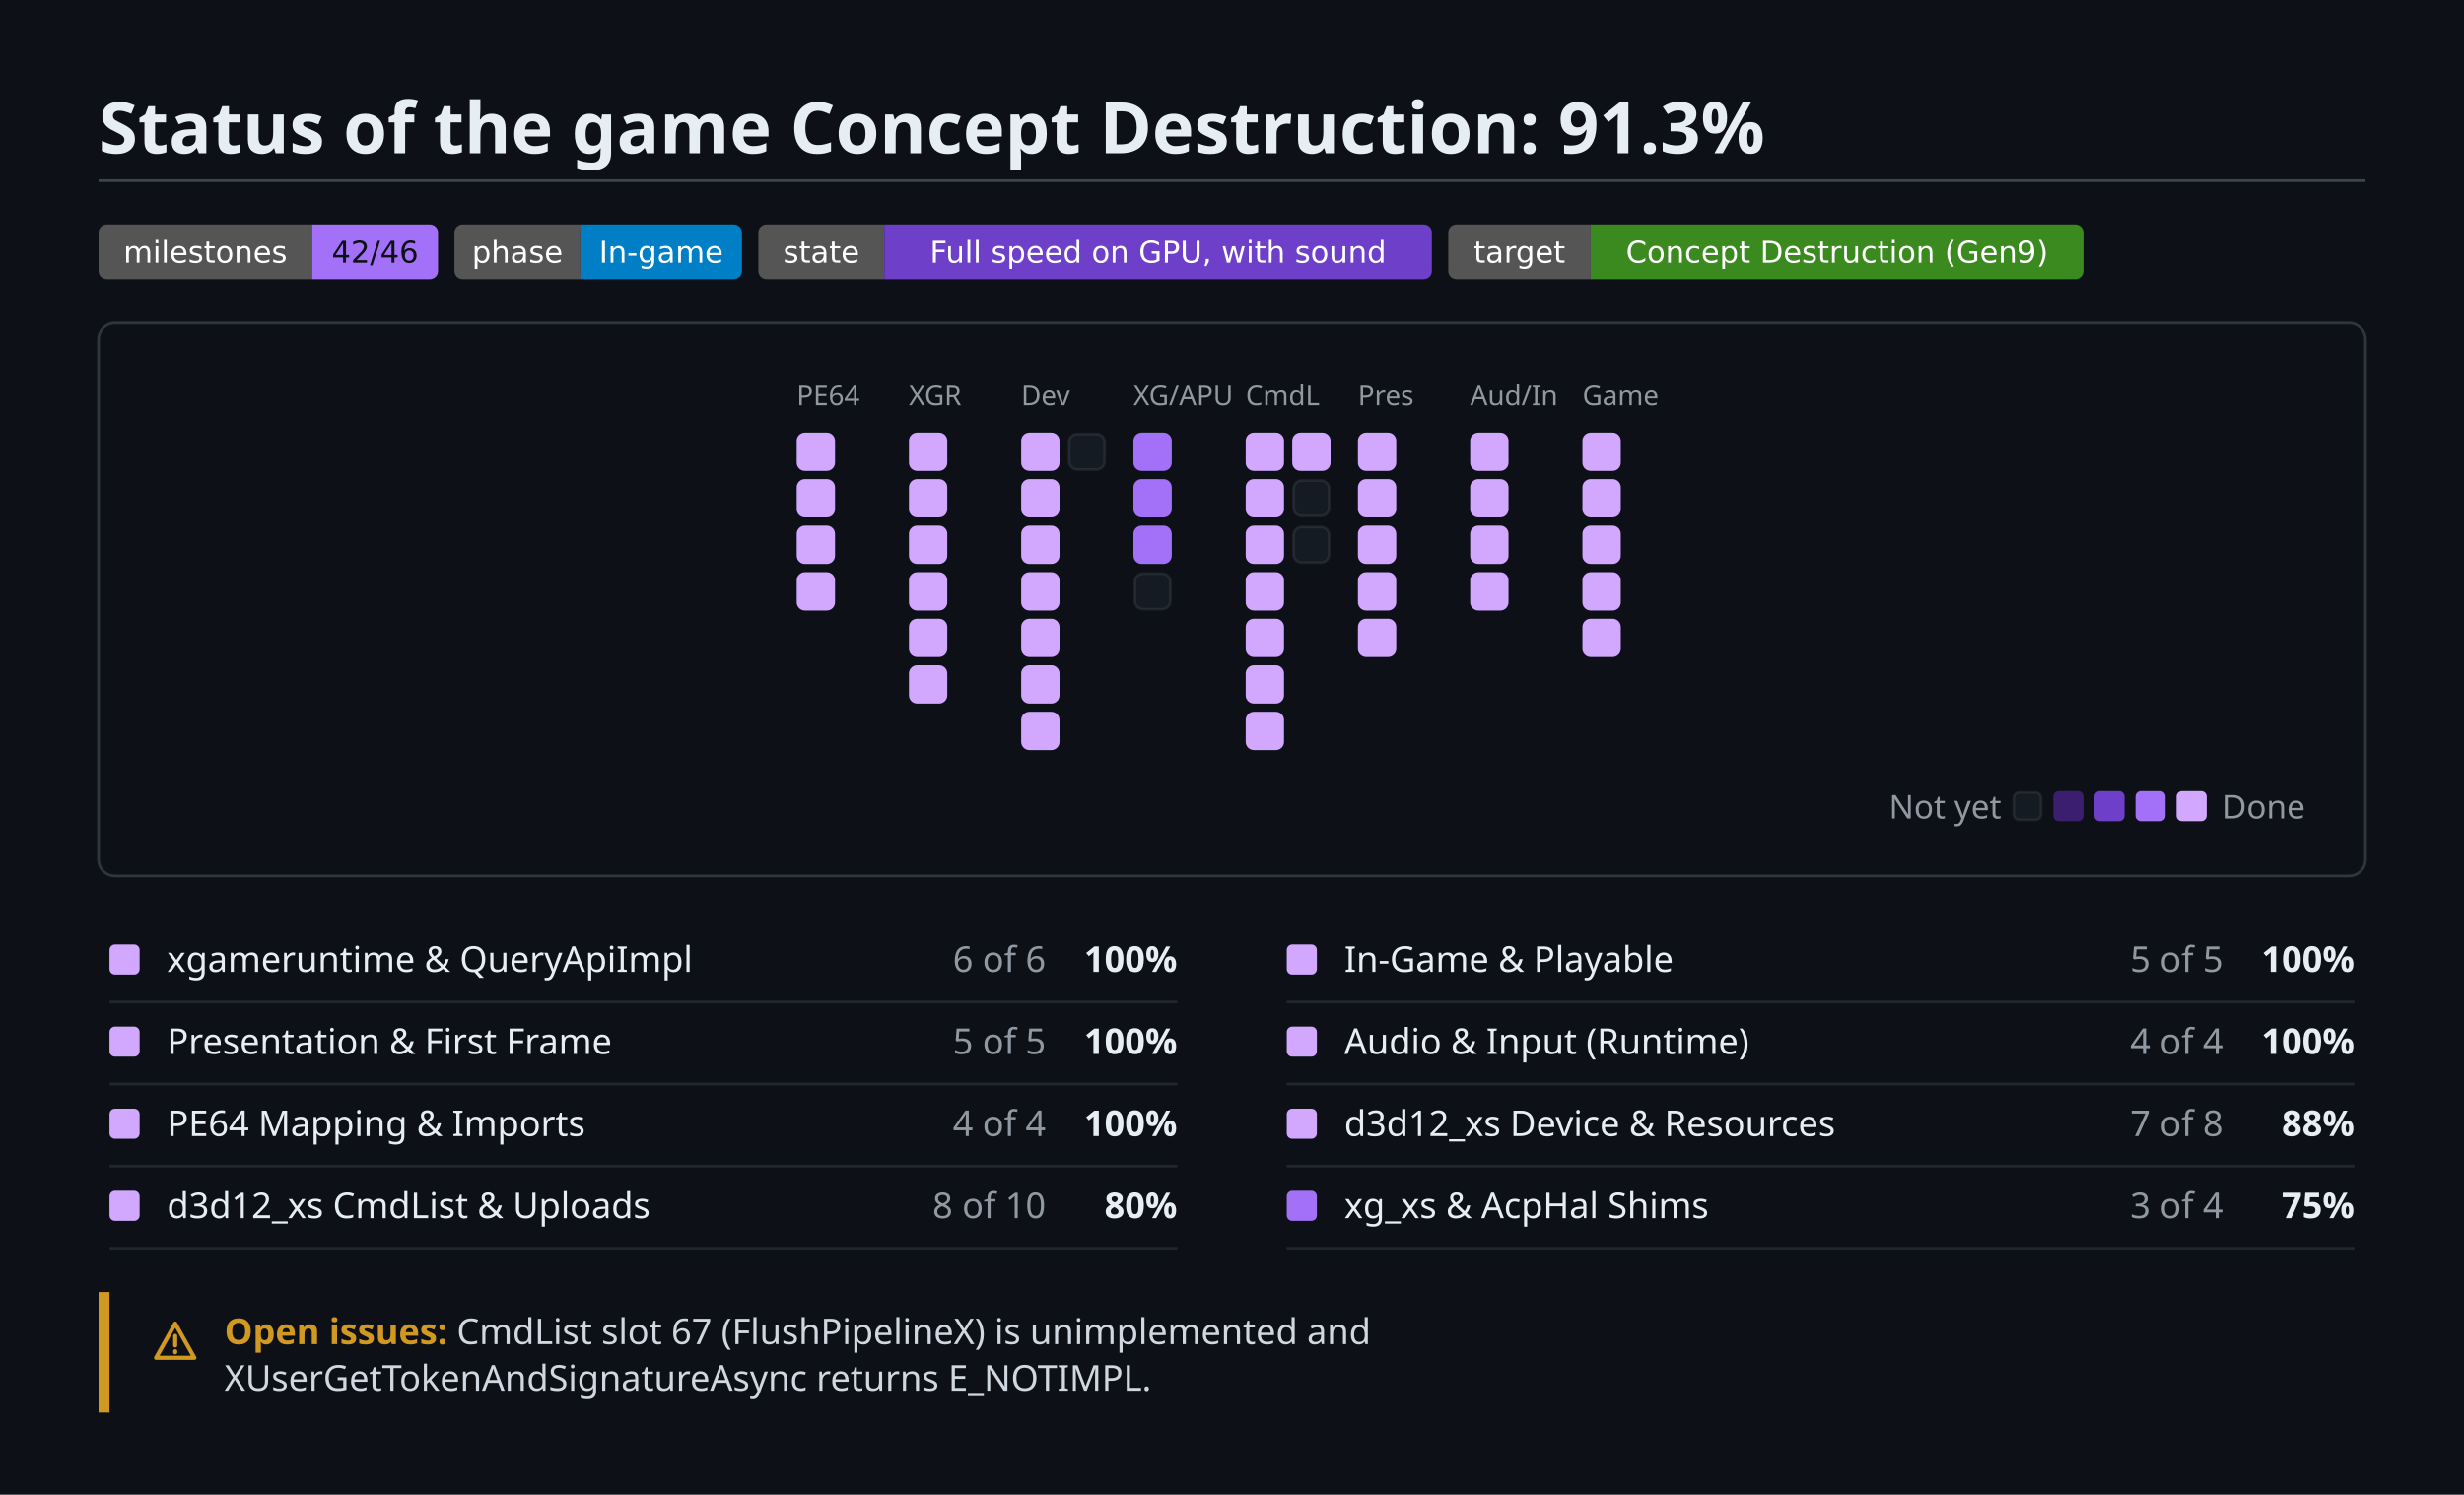
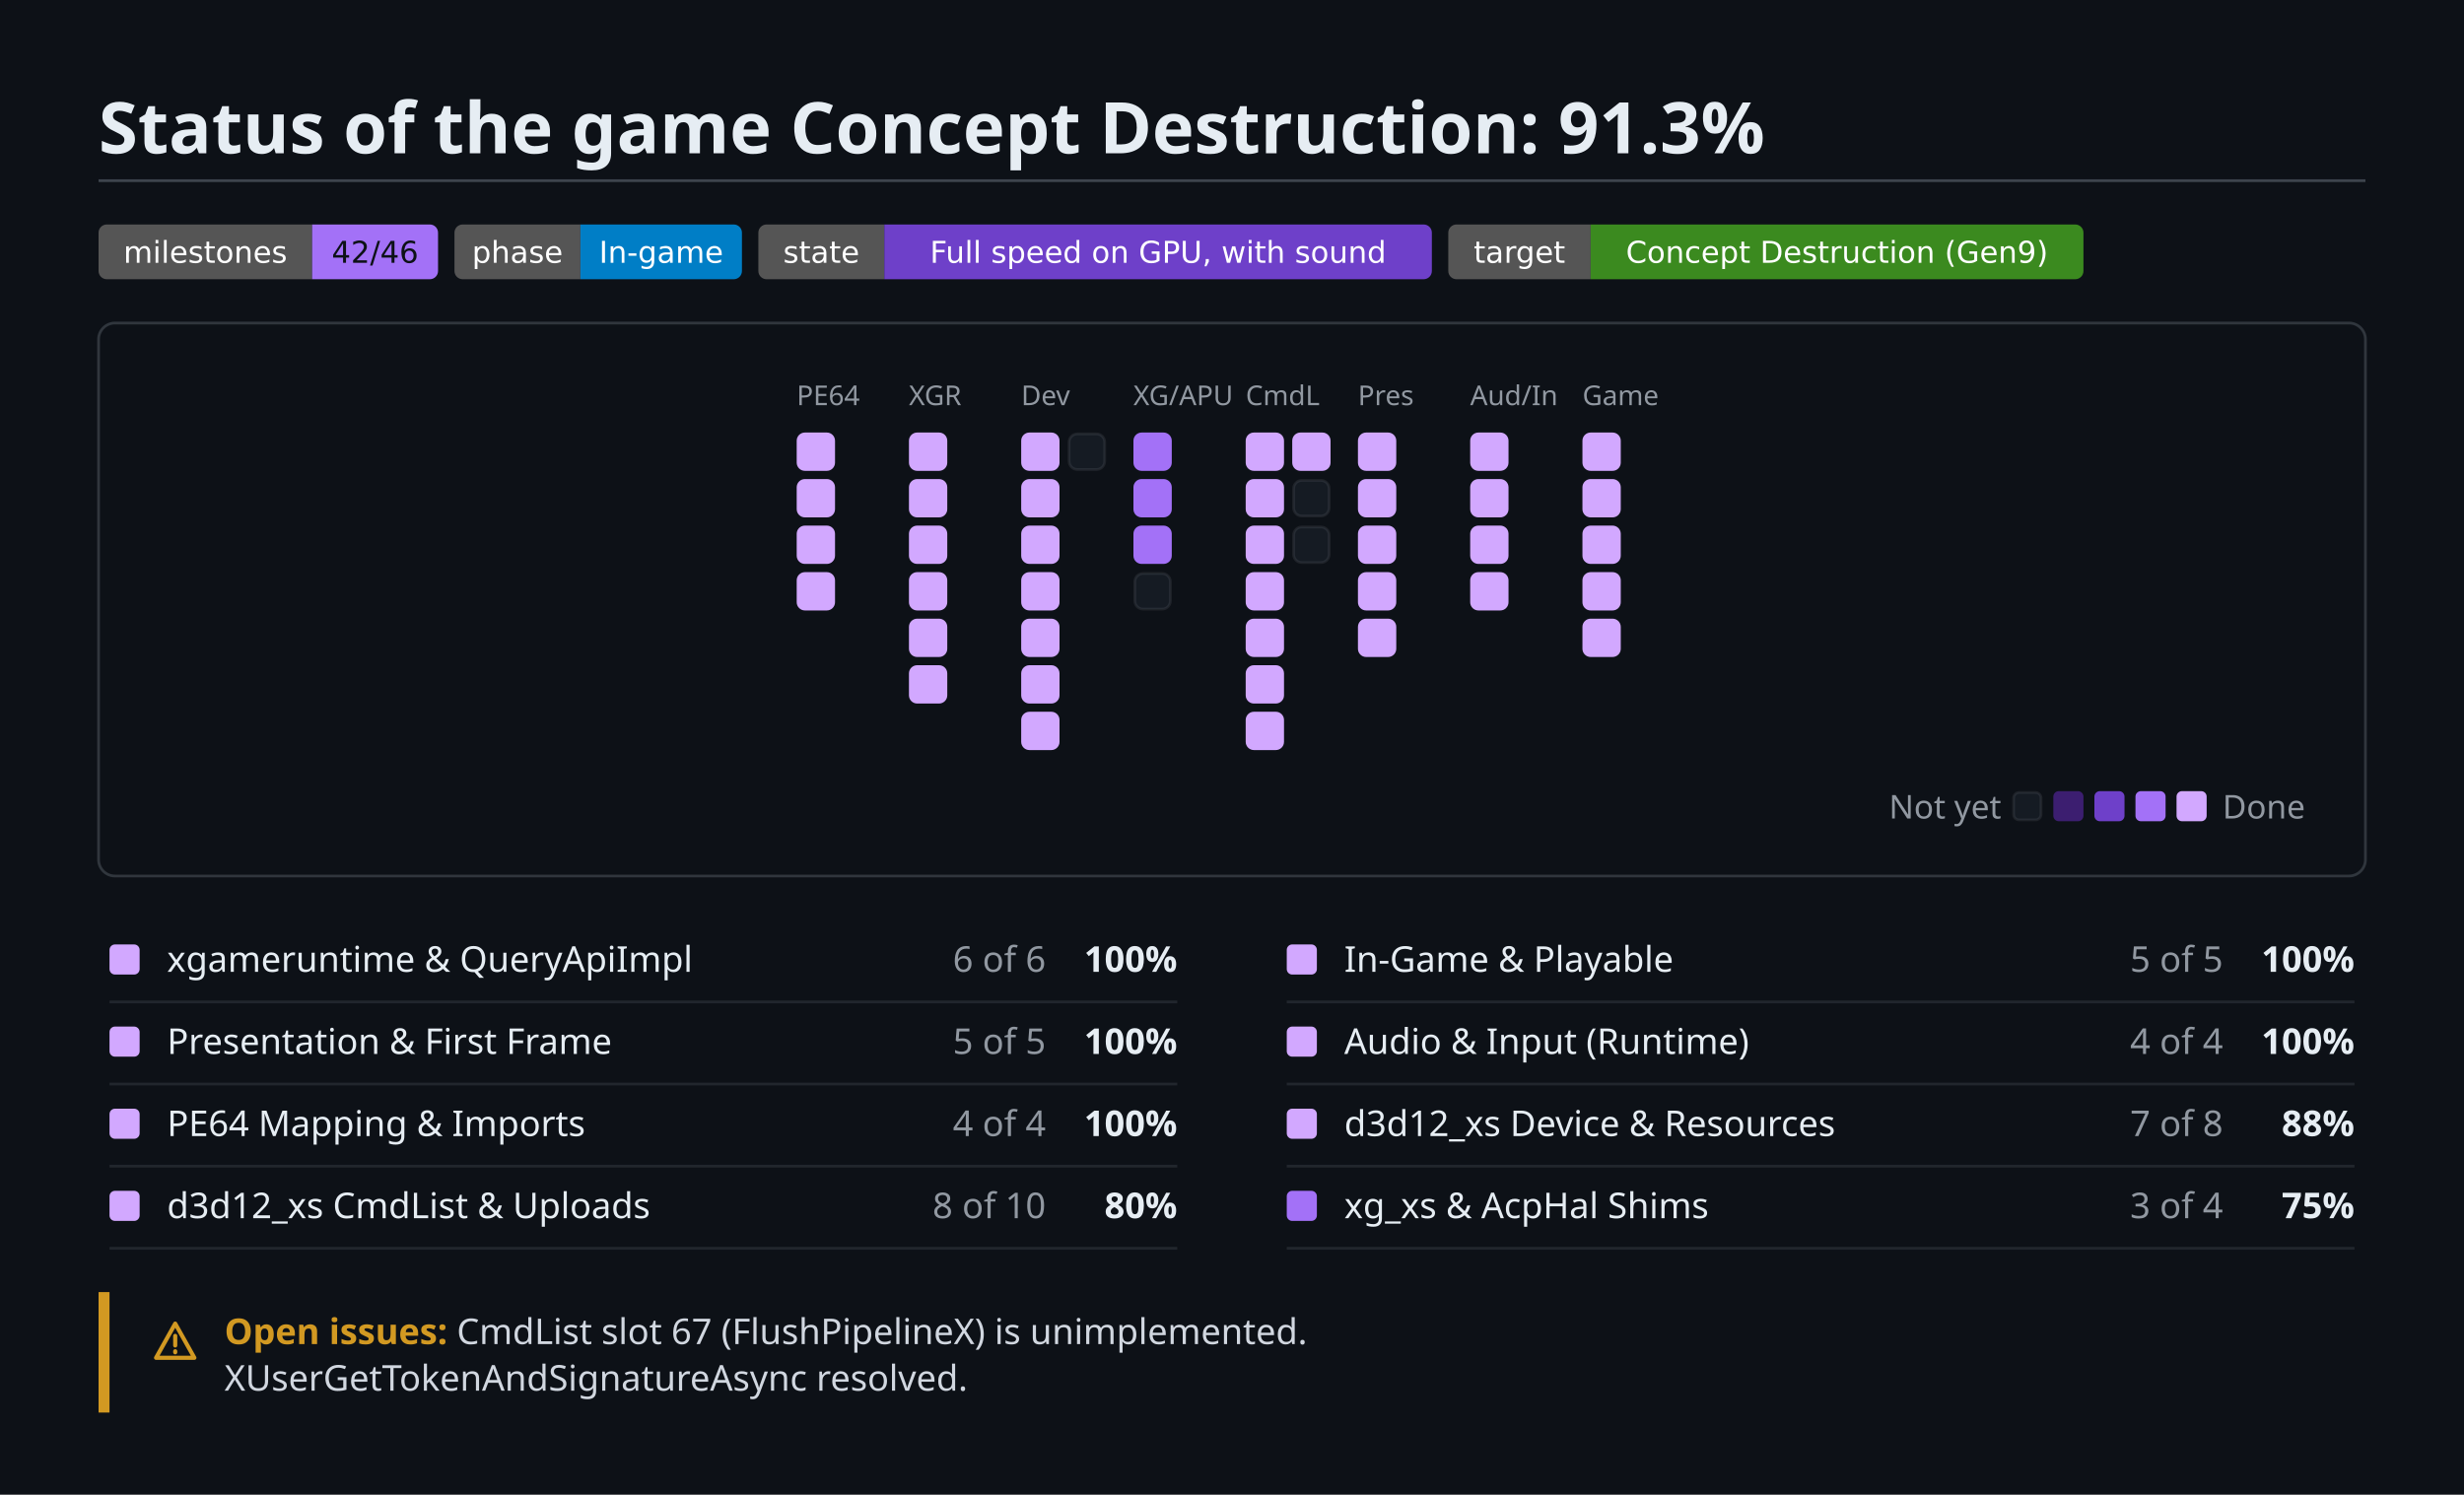
<svg xmlns="http://www.w3.org/2000/svg" width="900" height="546" viewBox="0 0 900 546" role="img" aria-label="Status of the game Concept Destruction: 91.3%">
  <style>
    text { font-family: 'Mona Sans', -apple-system, 'Segoe UI', 'Noto Sans', Helvetica, Arial, sans-serif; }
    .h2 { font-size: 26px; font-weight: 600; fill: #e6edf3; }
    .badge-txt { font-family: Verdana, 'DejaVu Sans', Geneva, sans-serif; font-size: 11px; fill: #ffffff; }
    .badge-txt-dark { font-family: Verdana, 'DejaVu Sans', Geneva, sans-serif; font-size: 11px; fill: #0d1117; }
    .g-label { font-size: 10px; fill: #9198a1; }
    .legend-txt { font-size: 12px; fill: #9198a1; }
    .r-name { font-size: 13px; fill: #e6edf3; }
    .r-count { font-size: 13px; fill: #9198a1; font-variant-numeric: tabular-nums; }
    .r-pct { font-size: 13px; font-weight: 600; fill: #e6edf3; font-variant-numeric: tabular-nums; }
    .callout-txt { font-size: 13px; fill: #d1d7e0; }
    .callout-lead { font-size: 13px; font-weight: 600; fill: #d29922; }
  </style>
  <rect width="900" height="546" fill="#0d1117" />
  <text class="h2" x="36" y="56">Status of the game Concept Destruction: 91.3%</text>
  <line x1="36" y1="66" x2="864" y2="66" stroke="#3d444d" stroke-width="1" />
  <clipPath id="bclip0">
    <rect x="36" y="82" width="124" height="20" rx="3" />
  </clipPath>
  <g clip-path="url(#bclip0)">
    <rect x="36" y="82" width="78" height="20" fill="#555555" />
    <rect x="114" y="82" width="46" height="20" fill="#a371f7" />
    <text class="badge-txt" x="75.0" y="96" text-anchor="middle">milestones</text>
    <text class="badge-txt-dark" x="137.0" y="96" text-anchor="middle">42/46</text>
  </g>
  <clipPath id="bclip1">
    <rect x="166" y="82" width="105" height="20" rx="3" />
  </clipPath>
  <g clip-path="url(#bclip1)">
    <rect x="166" y="82" width="46" height="20" fill="#555555" />
    <rect x="212" y="82" width="59" height="20" fill="#007ec6" />
    <text class="badge-txt" x="189.0" y="96" text-anchor="middle">phase</text>
    <text class="badge-txt" x="241.5" y="96" text-anchor="middle">In-game</text>
  </g>
  <clipPath id="bclip2">
    <rect x="277" y="82" width="246" height="20" rx="3" />
  </clipPath>
  <g clip-path="url(#bclip2)">
    <rect x="277" y="82" width="46" height="20" fill="#555555" />
    <rect x="323" y="82" width="200" height="20" fill="#6e40c9" />
    <text class="badge-txt" x="300.0" y="96" text-anchor="middle">state</text>
    <text class="badge-txt" x="423.0" y="96" text-anchor="middle">Full speed on GPU, with sound</text>
  </g>
  <clipPath id="bclip3">
    <rect x="529" y="82" width="232" height="20" rx="3" />
  </clipPath>
  <g clip-path="url(#bclip3)">
    <rect x="529" y="82" width="52" height="20" fill="#555555" />
    <rect x="581" y="82" width="180" height="20" fill="#3b8a1f" />
    <text class="badge-txt" x="555.0" y="96" text-anchor="middle">target</text>
    <text class="badge-txt" x="671.0" y="96" text-anchor="middle">Concept Destruction (Gen9)</text>
  </g>
  <rect x="36" y="118" width="828" height="202" rx="6" fill="#0d1117" stroke="#30363d" stroke-width="1" />
  <text class="g-label" x="291.0" y="148">PE64</text>
  <rect x="291.0" y="158.0" width="14" height="14" rx="3" fill="#d2a8ff" />
  <rect x="291.0" y="175.0" width="14" height="14" rx="3" fill="#d2a8ff" />
  <rect x="291.0" y="192.0" width="14" height="14" rx="3" fill="#d2a8ff" />
  <rect x="291.0" y="209.0" width="14" height="14" rx="3" fill="#d2a8ff" />
  <text class="g-label" x="332.0" y="148">XGR</text>
  <rect x="332.0" y="158.0" width="14" height="14" rx="3" fill="#d2a8ff" />
  <rect x="332.0" y="175.0" width="14" height="14" rx="3" fill="#d2a8ff" />
  <rect x="332.0" y="192.0" width="14" height="14" rx="3" fill="#d2a8ff" />
  <rect x="332.0" y="209.0" width="14" height="14" rx="3" fill="#d2a8ff" />
  <rect x="332.0" y="226.0" width="14" height="14" rx="3" fill="#d2a8ff" />
  <rect x="332.0" y="243.0" width="14" height="14" rx="3" fill="#d2a8ff" />
  <text class="g-label" x="373.0" y="148">Dev</text>
  <rect x="373.0" y="158.0" width="14" height="14" rx="3" fill="#d2a8ff" />
  <rect x="373.0" y="175.0" width="14" height="14" rx="3" fill="#d2a8ff" />
  <rect x="373.0" y="192.0" width="14" height="14" rx="3" fill="#d2a8ff" />
  <rect x="373.0" y="209.0" width="14" height="14" rx="3" fill="#d2a8ff" />
  <rect x="373.0" y="226.0" width="14" height="14" rx="3" fill="#d2a8ff" />
  <rect x="373.0" y="243.0" width="14" height="14" rx="3" fill="#d2a8ff" />
  <rect x="373.0" y="260.0" width="14" height="14" rx="3" fill="#d2a8ff" />
  <rect x="390.5" y="158.5" width="13" height="13" rx="3" fill="#151b23" stroke="rgba(240,246,252,0.08)" stroke-width="1" />
  <text class="g-label" x="414.0" y="148">XG/APU</text>
  <rect x="414.0" y="158.0" width="14" height="14" rx="3" fill="#a371f7" />
  <rect x="414.0" y="175.0" width="14" height="14" rx="3" fill="#a371f7" />
  <rect x="414.0" y="192.0" width="14" height="14" rx="3" fill="#a371f7" />
  <rect x="414.5" y="209.5" width="13" height="13" rx="3" fill="#151b23" stroke="rgba(240,246,252,0.08)" stroke-width="1" />
  <text class="g-label" x="455.0" y="148">CmdL</text>
  <rect x="455.0" y="158.0" width="14" height="14" rx="3" fill="#d2a8ff" />
  <rect x="455.0" y="175.0" width="14" height="14" rx="3" fill="#d2a8ff" />
  <rect x="455.0" y="192.0" width="14" height="14" rx="3" fill="#d2a8ff" />
  <rect x="455.0" y="209.0" width="14" height="14" rx="3" fill="#d2a8ff" />
  <rect x="455.0" y="226.0" width="14" height="14" rx="3" fill="#d2a8ff" />
  <rect x="455.0" y="243.0" width="14" height="14" rx="3" fill="#d2a8ff" />
  <rect x="455.0" y="260.0" width="14" height="14" rx="3" fill="#d2a8ff" />
  <rect x="472.0" y="158.0" width="14" height="14" rx="3" fill="#d2a8ff" />
  <rect x="472.5" y="175.5" width="13" height="13" rx="3" fill="#151b23" stroke="rgba(240,246,252,0.08)" stroke-width="1" />
  <rect x="472.5" y="192.5" width="13" height="13" rx="3" fill="#151b23" stroke="rgba(240,246,252,0.08)" stroke-width="1" />
  <text class="g-label" x="496.0" y="148">Pres</text>
  <rect x="496.0" y="158.0" width="14" height="14" rx="3" fill="#d2a8ff" />
  <rect x="496.0" y="175.0" width="14" height="14" rx="3" fill="#d2a8ff" />
  <rect x="496.0" y="192.0" width="14" height="14" rx="3" fill="#d2a8ff" />
  <rect x="496.0" y="209.0" width="14" height="14" rx="3" fill="#d2a8ff" />
  <rect x="496.0" y="226.0" width="14" height="14" rx="3" fill="#d2a8ff" />
  <text class="g-label" x="537.0" y="148">Aud/In</text>
  <rect x="537.0" y="158.0" width="14" height="14" rx="3" fill="#d2a8ff" />
  <rect x="537.0" y="175.0" width="14" height="14" rx="3" fill="#d2a8ff" />
  <rect x="537.0" y="192.0" width="14" height="14" rx="3" fill="#d2a8ff" />
  <rect x="537.0" y="209.0" width="14" height="14" rx="3" fill="#d2a8ff" />
  <text class="g-label" x="578.0" y="148">Game</text>
  <rect x="578.0" y="158.0" width="14" height="14" rx="3" fill="#d2a8ff" />
  <rect x="578.0" y="175.0" width="14" height="14" rx="3" fill="#d2a8ff" />
  <rect x="578.0" y="192.0" width="14" height="14" rx="3" fill="#d2a8ff" />
  <rect x="578.0" y="209.0" width="14" height="14" rx="3" fill="#d2a8ff" />
  <rect x="578.0" y="226.0" width="14" height="14" rx="3" fill="#d2a8ff" />
  <text class="legend-txt" x="842" y="299" text-anchor="end">Done</text>
  <rect x="795.0" y="289.0" width="11" height="11" rx="2" fill="#d2a8ff" />
  <rect x="780.0" y="289.0" width="11" height="11" rx="2" fill="#a371f7" />
  <rect x="765.0" y="289.0" width="11" height="11" rx="2" fill="#6e40c9" />
  <rect x="750.0" y="289.0" width="11" height="11" rx="2" fill="#3c1e70" />
  <rect x="735.5" y="289.5" width="10" height="10" rx="2" fill="#151b23" stroke="rgba(240,246,252,0.08)" stroke-width="1" />
  <text class="legend-txt" x="731" y="299" text-anchor="end">Not yet</text>
  <rect x="40.0" y="345.0" width="11" height="11" rx="2" fill="#d2a8ff" />
  <text class="r-name" x="61.0" y="355">xgameruntime &amp; QueryApiImpl</text>
  <text class="r-count" x="382.0" y="355" text-anchor="end">6 of 6</text>
  <text class="r-pct" x="430.0" y="355" text-anchor="end">100%</text>
  <line x1="40.0" y1="366" x2="430.0" y2="366" stroke="#21262d" stroke-width="1" />
  <rect x="470.0" y="345.0" width="11" height="11" rx="2" fill="#d2a8ff" />
  <text class="r-name" x="491.0" y="355">In-Game &amp; Playable</text>
  <text class="r-count" x="812.0" y="355" text-anchor="end">5 of 5</text>
  <text class="r-pct" x="860.0" y="355" text-anchor="end">100%</text>
  <line x1="470.0" y1="366" x2="860.0" y2="366" stroke="#21262d" stroke-width="1" />
  <rect x="40.0" y="375.0" width="11" height="11" rx="2" fill="#d2a8ff" />
  <text class="r-name" x="61.0" y="385">Presentation &amp; First Frame</text>
  <text class="r-count" x="382.0" y="385" text-anchor="end">5 of 5</text>
  <text class="r-pct" x="430.0" y="385" text-anchor="end">100%</text>
  <line x1="40.0" y1="396" x2="430.0" y2="396" stroke="#21262d" stroke-width="1" />
  <rect x="470.0" y="375.0" width="11" height="11" rx="2" fill="#d2a8ff" />
  <text class="r-name" x="491.0" y="385">Audio &amp; Input (Runtime)</text>
  <text class="r-count" x="812.0" y="385" text-anchor="end">4 of 4</text>
  <text class="r-pct" x="860.0" y="385" text-anchor="end">100%</text>
  <line x1="470.0" y1="396" x2="860.0" y2="396" stroke="#21262d" stroke-width="1" />
  <rect x="40.0" y="405.0" width="11" height="11" rx="2" fill="#d2a8ff" />
  <text class="r-name" x="61.0" y="415">PE64 Mapping &amp; Imports</text>
  <text class="r-count" x="382.0" y="415" text-anchor="end">4 of 4</text>
  <text class="r-pct" x="430.0" y="415" text-anchor="end">100%</text>
  <line x1="40.0" y1="426" x2="430.0" y2="426" stroke="#21262d" stroke-width="1" />
  <rect x="470.0" y="405.0" width="11" height="11" rx="2" fill="#d2a8ff" />
  <text class="r-name" x="491.0" y="415">d3d12_xs Device &amp; Resources</text>
  <text class="r-count" x="812.0" y="415" text-anchor="end">7 of 8</text>
  <text class="r-pct" x="860.0" y="415" text-anchor="end">88%</text>
  <line x1="470.0" y1="426" x2="860.0" y2="426" stroke="#21262d" stroke-width="1" />
  <rect x="40.0" y="435.0" width="11" height="11" rx="2" fill="#d2a8ff" />
  <text class="r-name" x="61.0" y="445">d3d12_xs CmdList &amp; Uploads</text>
  <text class="r-count" x="382.0" y="445" text-anchor="end">8 of 10</text>
  <text class="r-pct" x="430.0" y="445" text-anchor="end">80%</text>
  <line x1="40.0" y1="456" x2="430.0" y2="456" stroke="#21262d" stroke-width="1" />
  <rect x="470.0" y="435.0" width="11" height="11" rx="2" fill="#a371f7" />
  <text class="r-name" x="491.0" y="445">xg_xs &amp; AcpHal Shims</text>
  <text class="r-count" x="812.0" y="445" text-anchor="end">3 of 4</text>
  <text class="r-pct" x="860.0" y="445" text-anchor="end">75%</text>
  <line x1="470.0" y1="456" x2="860.0" y2="456" stroke="#21262d" stroke-width="1" />
  <rect x="36" y="472" width="4" height="44" fill="#d29922" />
  <g transform="translate(56,482)">
    <path d="M8 1.5 15 14H1z" fill="none" stroke="#d29922" stroke-width="1.5" stroke-linejoin="round" />
    <path d="M8 6v3.5M8 11.6v.4" stroke="#d29922" stroke-width="1.5" stroke-linecap="round" />
  </g>
  <text class="callout-txt" x="82" y="491">
-     <tspan class="callout-lead">Open issues:</tspan> CmdList slot 67 (FlushPipelineX) is unimplemented and</text>
-   <text class="callout-txt" x="82" y="508">XUserGetTokenAndSignatureAsync returns E_NOTIMPL.</text>
+     <tspan class="callout-lead">Open issues:</tspan> CmdList slot 67 (FlushPipelineX) is unimplemented.</text>
+   <text class="callout-txt" x="82" y="508">XUserGetTokenAndSignatureAsync resolved.</text>
</svg>
